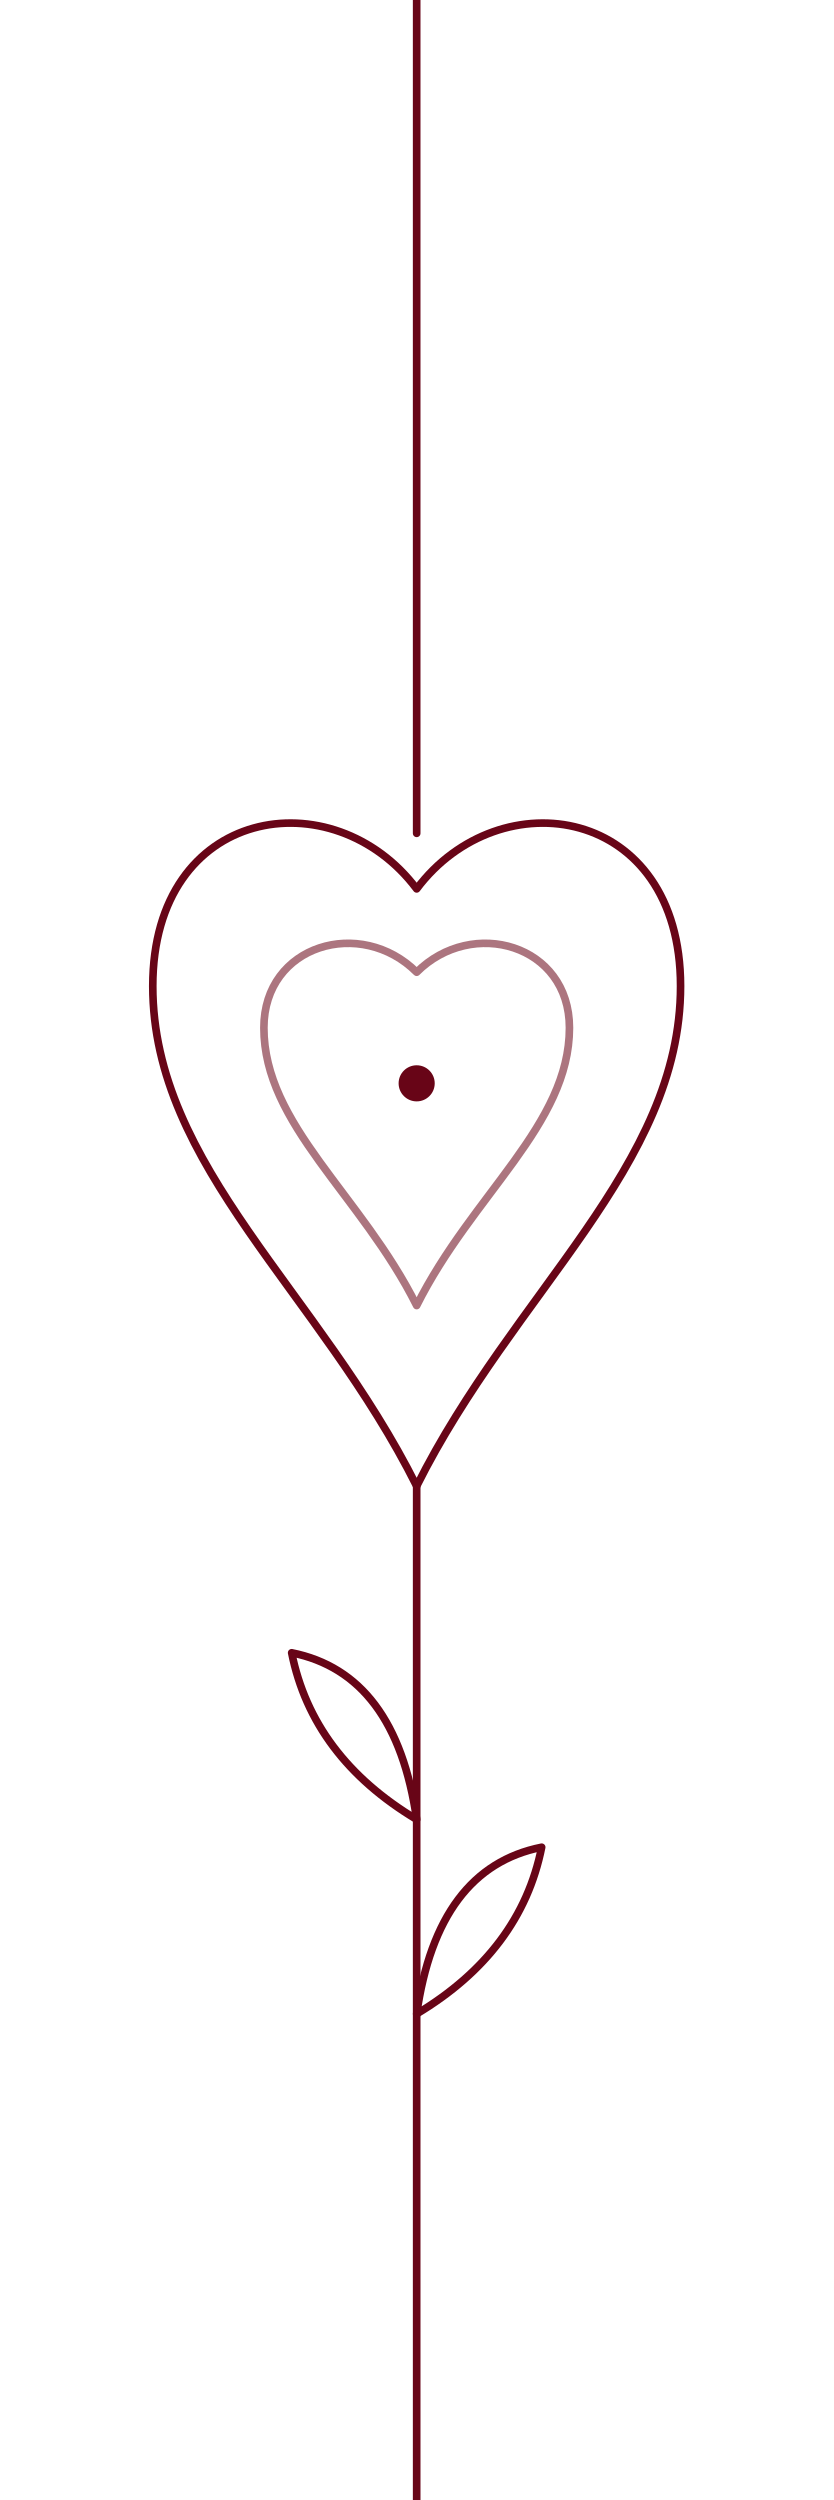
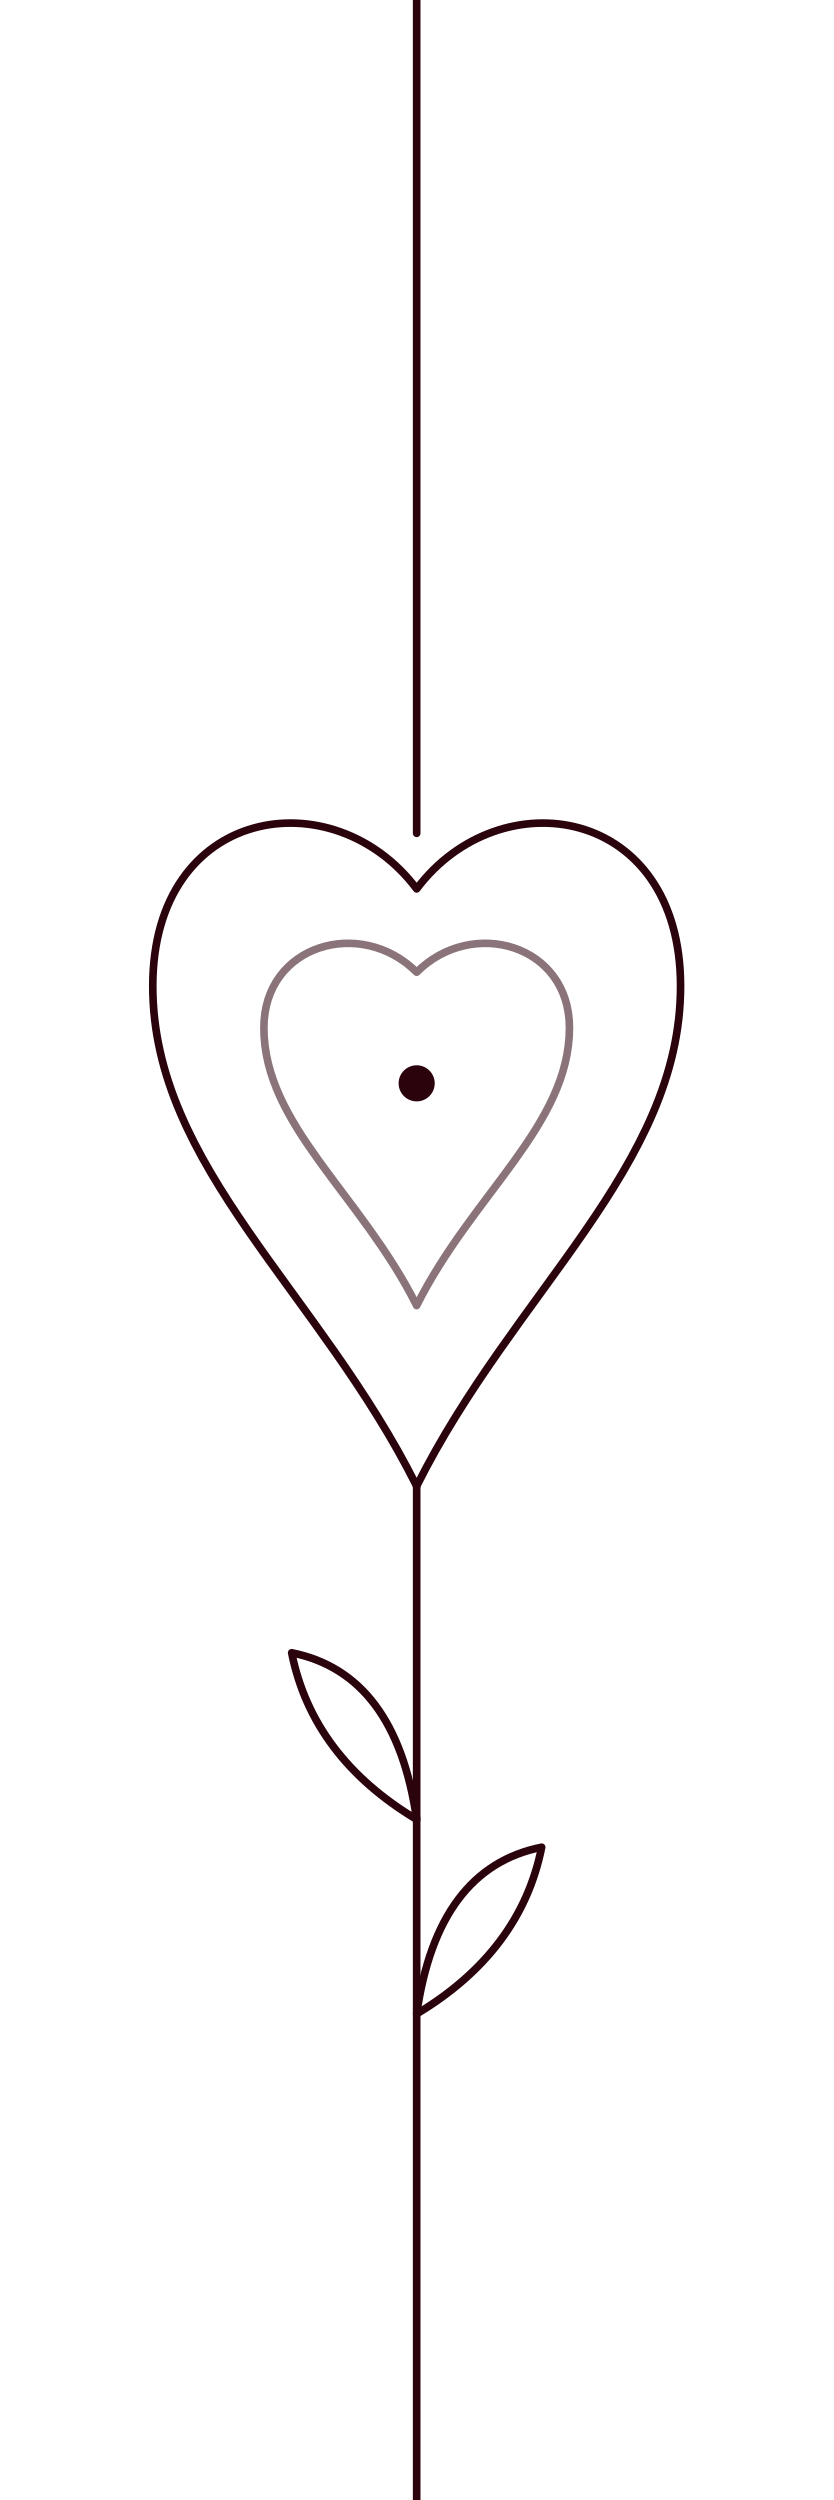
<svg xmlns="http://www.w3.org/2000/svg" viewBox="0 0 120 360" width="120" height="360">
-   <g fill="none" stroke="#680517" stroke-width="1.1" stroke-linecap="round" stroke-linejoin="round">
+   <g fill="none" stroke="#2A030C" stroke-width="1.1" stroke-linecap="round" stroke-linejoin="round">
    <path d="M60 0 V120" />
    <path d="M60 128 C48 112 22 116 22 142 C22 168 46 186 60 214 C74 186 98 168 98 142 C98 116 72 112 60 128 Z" />
    <path d="M60 140 C52 132 38 136 38 148 C38 162 52 172 60 188 C68 172 82 162 82 148 C82 136 68 132 60 140 Z" stroke-opacity=".55" />
    <path d="M60 214 V360" />
    <path d="M60 262 C50 256 44 248 42 238 C52 240 58 248 60 262" />
    <path d="M60 290 C70 284 76 276 78 266 C68 268 62 276 60 290" />
  </g>
-   <circle cx="60" cy="156" r="2.6" fill="#680517" />
+   <circle cx="60" cy="156" r="2.6" fill="#2A030C" />
</svg>
